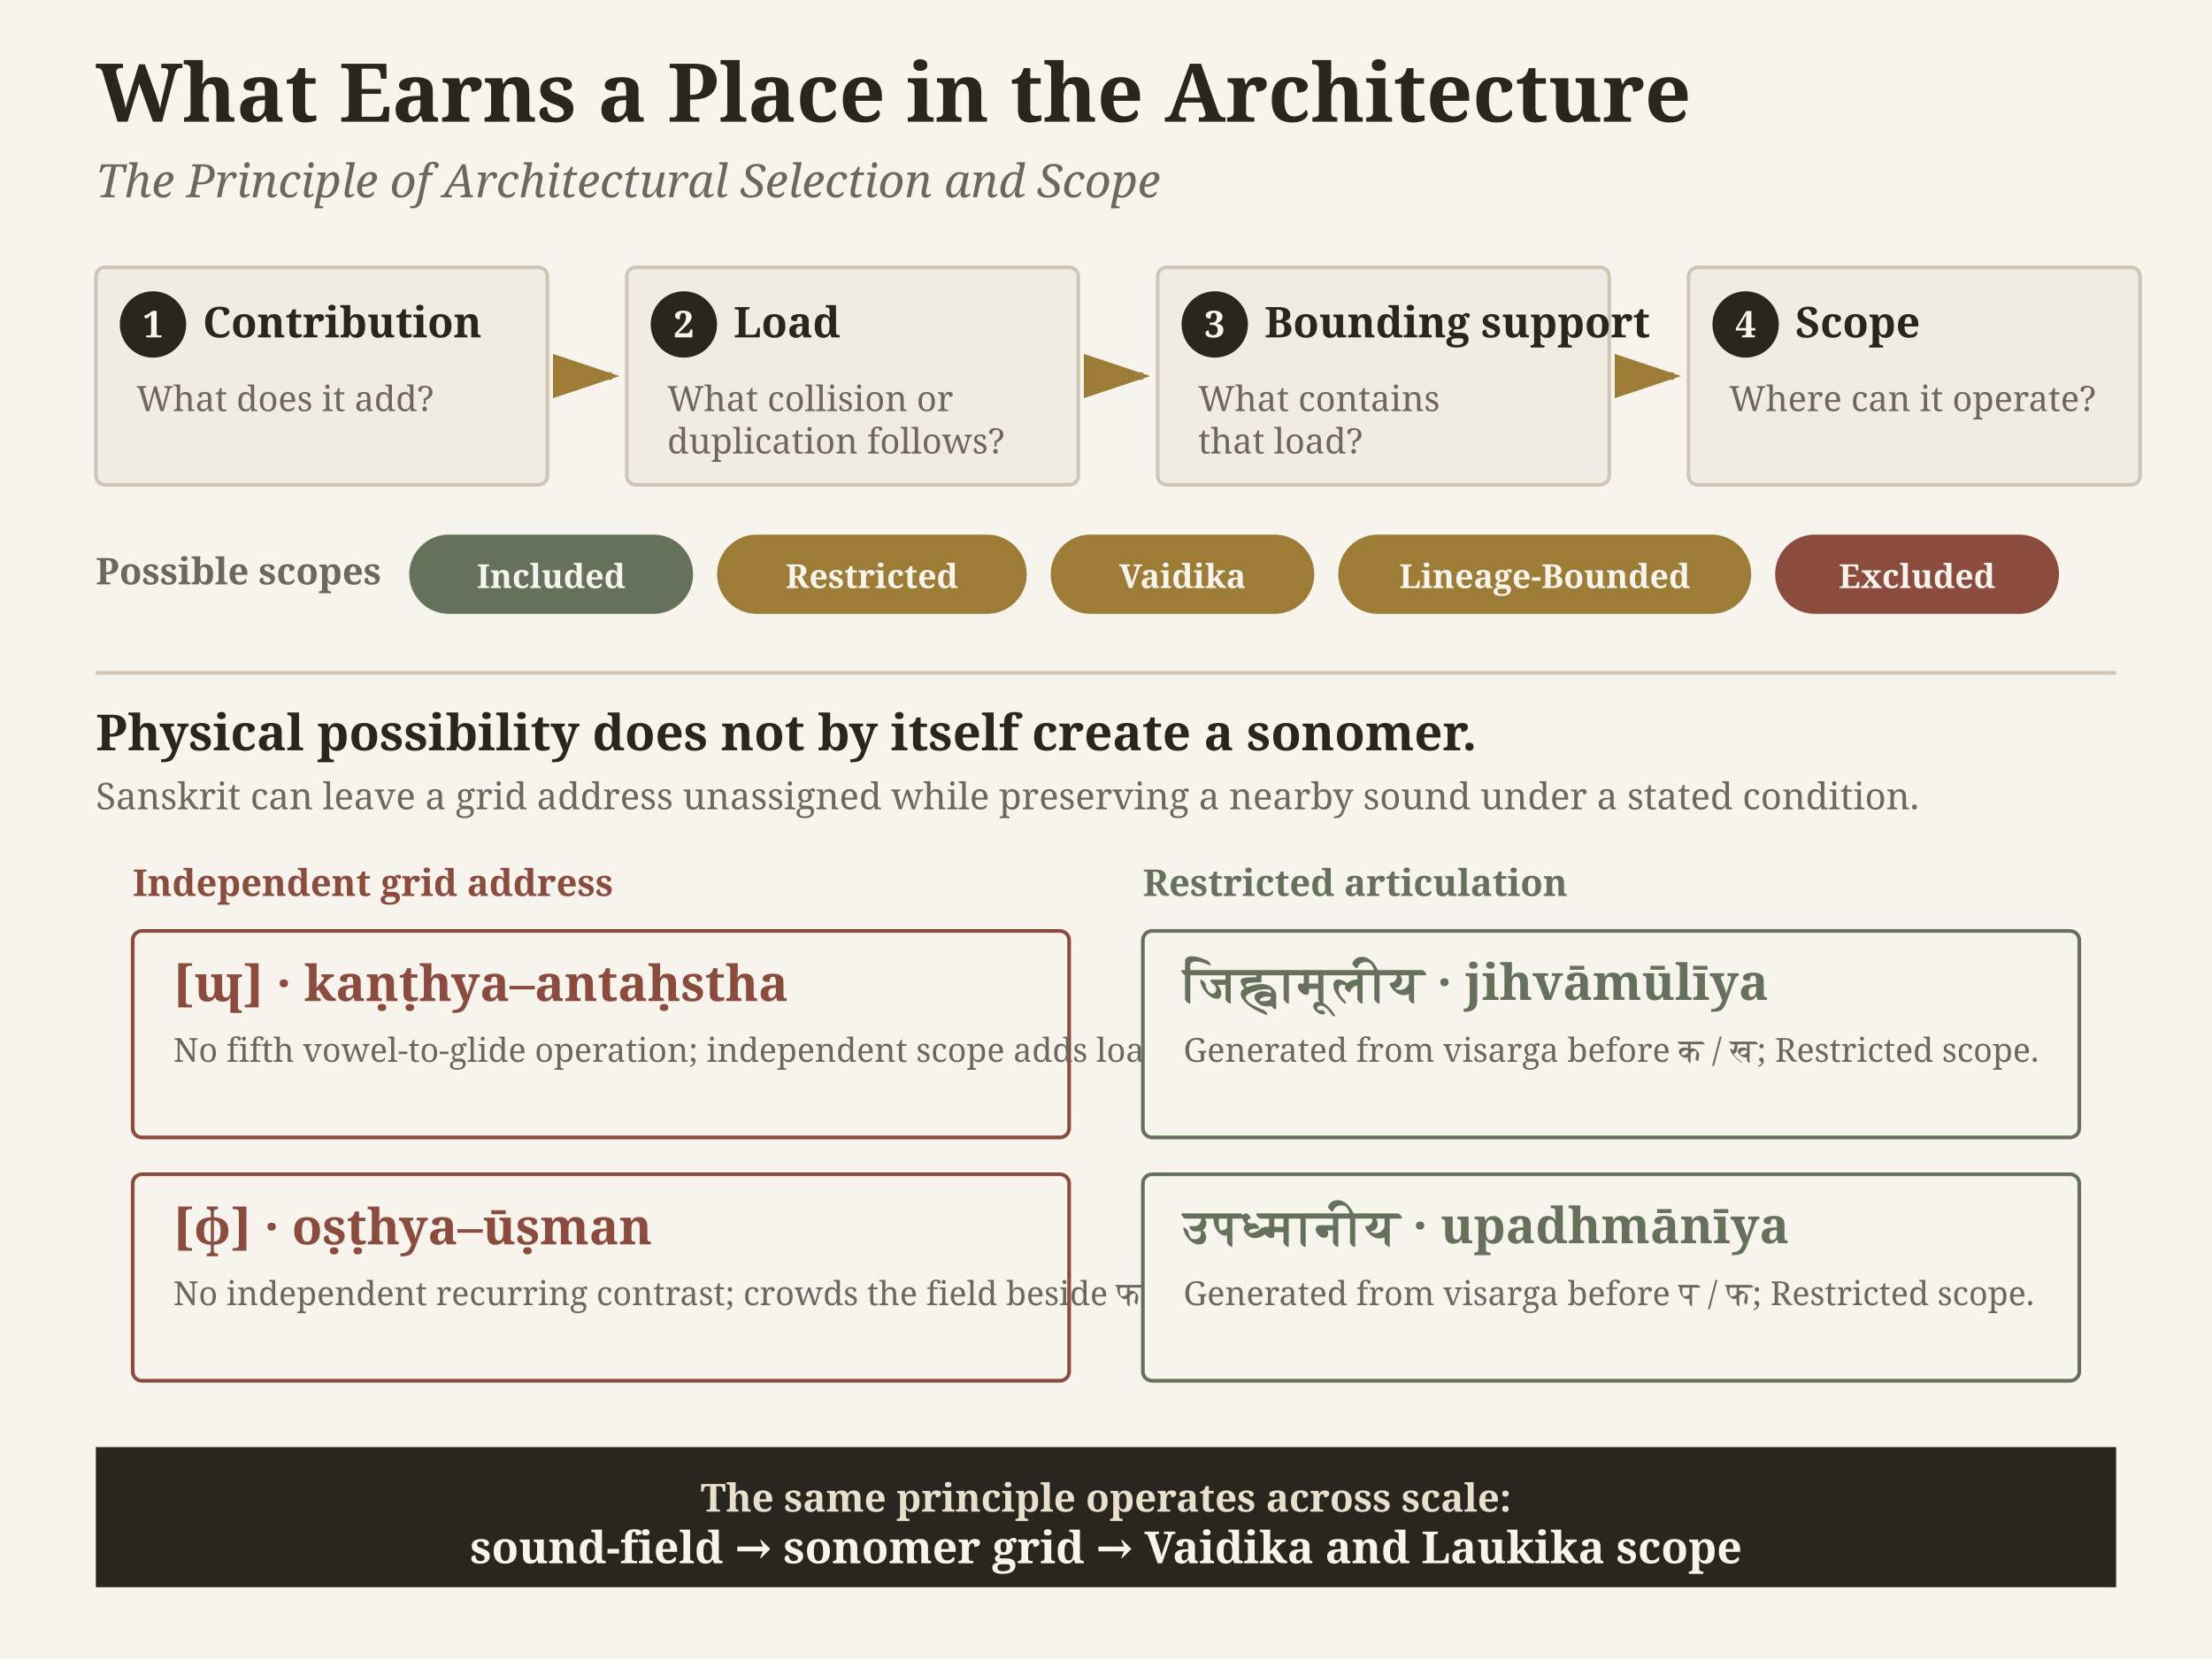
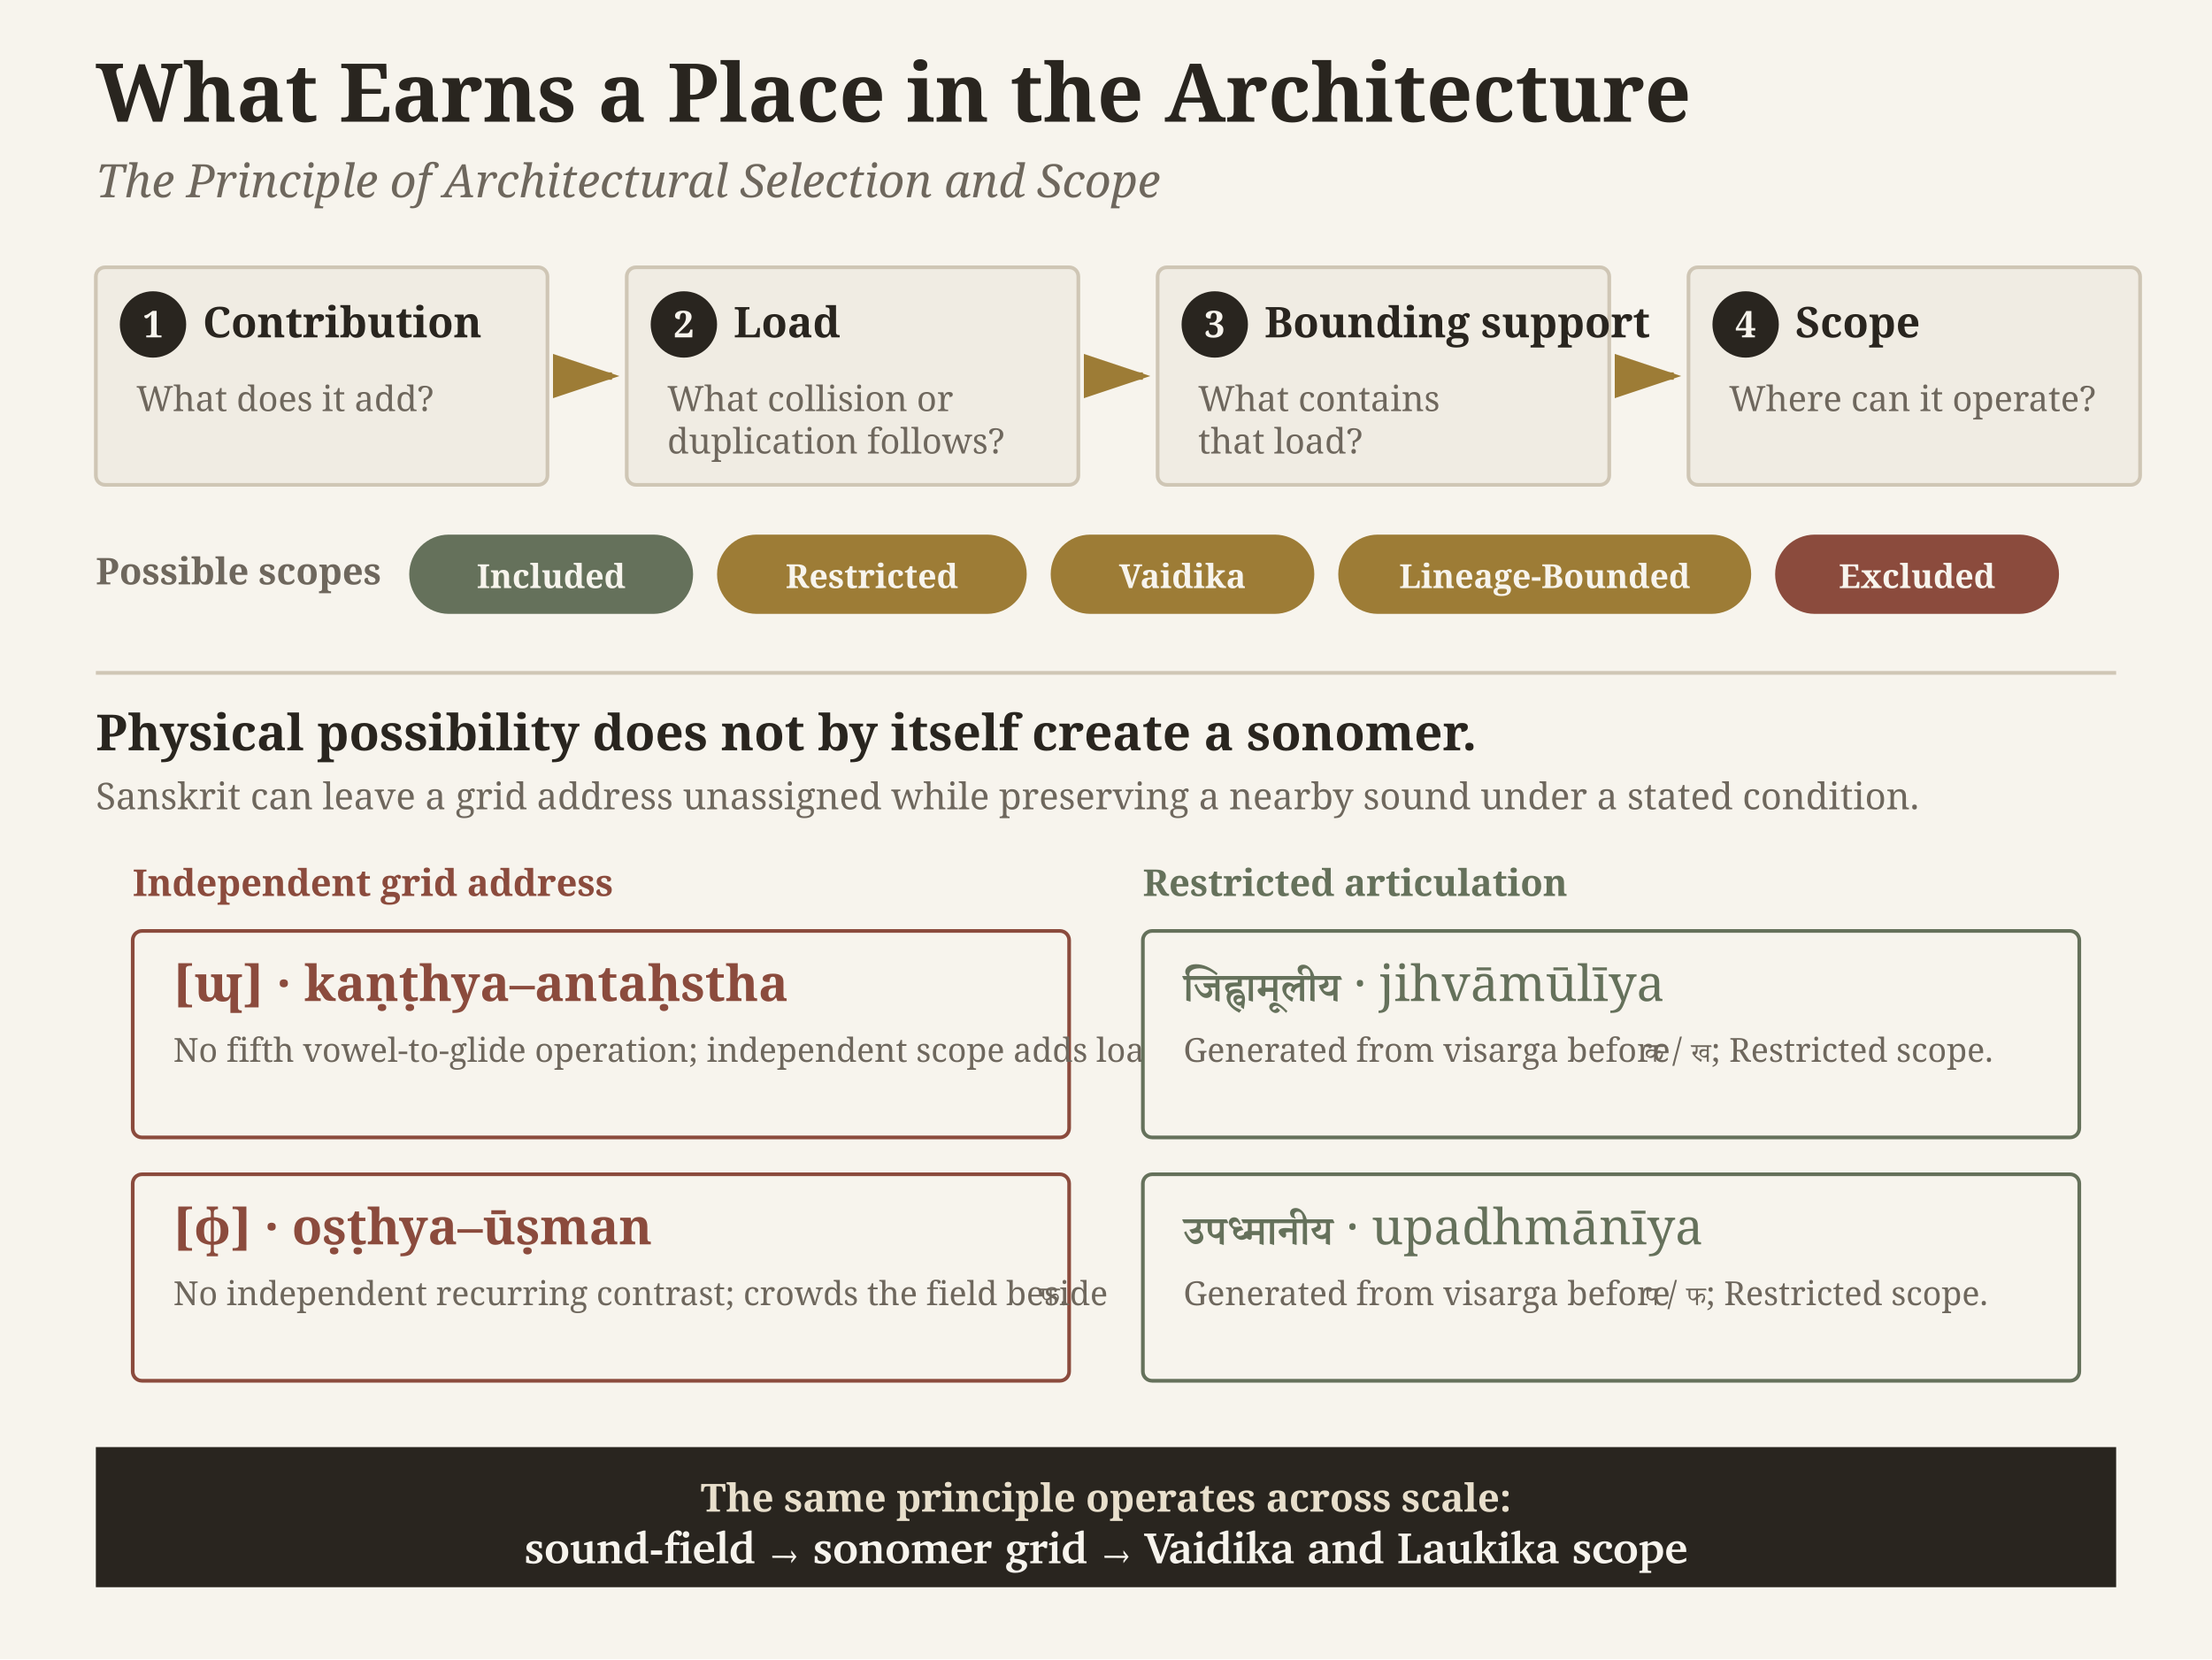
<svg xmlns="http://www.w3.org/2000/svg" width="1200" height="900" viewBox="0 0 1200 900">
  <defs>
    <marker id="arrowhead" markerWidth="10" markerHeight="10" refX="8" refY="3" orient="auto">
      <path d="M0,0 L0,6 L9,3 z" fill="#9d7c36" />
    </marker>
  </defs>
  <rect width="1200" height="900" fill="#f7f4ed" />
  <text x="52.0" y="66.0" font-family="EB Garamond, Charter, Georgia, serif" font-size="44" font-weight="600" font-style="normal" fill="#29251f" text-anchor="start">What Earns a Place in the Architecture</text>
  <text x="52.0" y="107.0" font-family="EB Garamond, Charter, Georgia, serif" font-size="25" font-weight="400" font-style="italic" fill="#6e675d" text-anchor="start">The Principle of Architectural Selection and Scope</text>
  <rect x="52" y="145" width="245" height="118" rx="5" fill="#f0ece3" stroke="#cfc6b5" stroke-width="2" />
  <circle cx="83" cy="176" r="18" fill="#29251f" />
  <text x="83.0" y="183.0" font-family="EB Garamond, Charter, Georgia, serif" font-size="20" font-weight="600" font-style="normal" fill="#f7f4ed" text-anchor="middle">1</text>
  <text x="110.0" y="183.0" font-family="EB Garamond, Charter, Georgia, serif" font-size="23" font-weight="600" font-style="normal" fill="#29251f" text-anchor="start">Contribution</text>
  <text x="74.0" y="223.0" font-family="EB Garamond, Charter, Georgia, serif" font-size="19" font-weight="400" font-style="normal" fill="#6e675d" text-anchor="start">
    <tspan x="74.0" dy="0">What does it add?</tspan>
  </text>
  <rect x="340" y="145" width="245" height="118" rx="5" fill="#f0ece3" stroke="#cfc6b5" stroke-width="2" />
  <circle cx="371" cy="176" r="18" fill="#29251f" />
  <text x="371.0" y="183.0" font-family="EB Garamond, Charter, Georgia, serif" font-size="20" font-weight="600" font-style="normal" fill="#f7f4ed" text-anchor="middle">2</text>
  <text x="398.0" y="183.0" font-family="EB Garamond, Charter, Georgia, serif" font-size="23" font-weight="600" font-style="normal" fill="#29251f" text-anchor="start">Load</text>
  <text x="362.0" y="223.0" font-family="EB Garamond, Charter, Georgia, serif" font-size="19" font-weight="400" font-style="normal" fill="#6e675d" text-anchor="start">
    <tspan x="362.0" dy="0">What collision or</tspan>
    <tspan x="362.0" dy="23">duplication follows?</tspan>
  </text>
  <rect x="628" y="145" width="245" height="118" rx="5" fill="#f0ece3" stroke="#cfc6b5" stroke-width="2" />
  <circle cx="659" cy="176" r="18" fill="#29251f" />
  <text x="659.0" y="183.0" font-family="EB Garamond, Charter, Georgia, serif" font-size="20" font-weight="600" font-style="normal" fill="#f7f4ed" text-anchor="middle">3</text>
  <text x="686.0" y="183.0" font-family="EB Garamond, Charter, Georgia, serif" font-size="23" font-weight="600" font-style="normal" fill="#29251f" text-anchor="start">Bounding support</text>
  <text x="650.0" y="223.0" font-family="EB Garamond, Charter, Georgia, serif" font-size="19" font-weight="400" font-style="normal" fill="#6e675d" text-anchor="start">
    <tspan x="650.0" dy="0">What contains</tspan>
    <tspan x="650.0" dy="23">that load?</tspan>
  </text>
  <rect x="916" y="145" width="245" height="118" rx="5" fill="#f0ece3" stroke="#cfc6b5" stroke-width="2" />
  <circle cx="947" cy="176" r="18" fill="#29251f" />
  <text x="947.0" y="183.0" font-family="EB Garamond, Charter, Georgia, serif" font-size="20" font-weight="600" font-style="normal" fill="#f7f4ed" text-anchor="middle">4</text>
  <text x="974.0" y="183.0" font-family="EB Garamond, Charter, Georgia, serif" font-size="23" font-weight="600" font-style="normal" fill="#29251f" text-anchor="start">Scope</text>
  <text x="938.0" y="223.0" font-family="EB Garamond, Charter, Georgia, serif" font-size="19" font-weight="400" font-style="normal" fill="#6e675d" text-anchor="start">
    <tspan x="938.0" dy="0">Where can it operate?</tspan>
  </text>
  <path d="M 303,204.0 L 332,204.0" stroke="#9d7c36" stroke-width="4" fill="none" marker-end="url(#arrowhead)" />
  <path d="M 591,204.0 L 620,204.0" stroke="#9d7c36" stroke-width="4" fill="none" marker-end="url(#arrowhead)" />
  <path d="M 879,204.0 L 908,204.0" stroke="#9d7c36" stroke-width="4" fill="none" marker-end="url(#arrowhead)" />
  <text x="52.0" y="317.0" font-family="EB Garamond, Charter, Georgia, serif" font-size="20" font-weight="600" font-style="normal" fill="#6e675d" text-anchor="start">Possible scopes</text>
  <rect x="222" y="290" width="154" height="43" rx="21.5" fill="#65715b" />
  <text x="299.0" y="319.0" font-family="EB Garamond, Charter, Georgia, serif" font-size="18" font-weight="600" font-style="normal" fill="#f7f4ed" text-anchor="middle">Included</text>
  <rect x="389" y="290" width="168" height="43" rx="21.5" fill="#9d7c36" />
  <text x="473.0" y="319.0" font-family="EB Garamond, Charter, Georgia, serif" font-size="18" font-weight="600" font-style="normal" fill="#f7f4ed" text-anchor="middle">Restricted</text>
  <rect x="570" y="290" width="143" height="43" rx="21.5" fill="#9d7c36" />
  <text x="641.5" y="319.0" font-family="EB Garamond, Charter, Georgia, serif" font-size="18" font-weight="600" font-style="normal" fill="#f7f4ed" text-anchor="middle">Vaidika</text>
  <rect x="726" y="290" width="224" height="43" rx="21.5" fill="#9d7c36" />
  <text x="838.0" y="319.0" font-family="EB Garamond, Charter, Georgia, serif" font-size="18" font-weight="600" font-style="normal" fill="#f7f4ed" text-anchor="middle">Lineage-Bounded</text>
  <rect x="963" y="290" width="154" height="43" rx="21.5" fill="#8b4b3d" />
  <text x="1040.0" y="319.0" font-family="EB Garamond, Charter, Georgia, serif" font-size="18" font-weight="600" font-style="normal" fill="#f7f4ed" text-anchor="middle">Excluded</text>
  <line x1="52" y1="365" x2="1148" y2="365" stroke="#cfc6b5" stroke-width="2" />
  <text x="52.0" y="407.0" font-family="EB Garamond, Charter, Georgia, serif" font-size="27" font-weight="600" font-style="normal" fill="#29251f" text-anchor="start">Physical possibility does not by itself create a sonomer.</text>
  <text x="52.0" y="439.0" font-family="EB Garamond, Charter, Georgia, serif" font-size="20" font-weight="400" font-style="normal" fill="#6e675d" text-anchor="start">Sanskrit can leave a grid address unassigned while preserving a nearby sound under a stated condition.</text>
  <text x="72.0" y="486.0" font-family="EB Garamond, Charter, Georgia, serif" font-size="20" font-weight="600" font-style="normal" fill="#8b4b3d" text-anchor="start">Independent grid address</text>
  <text x="620.0" y="486.0" font-family="EB Garamond, Charter, Georgia, serif" font-size="20" font-weight="600" font-style="normal" fill="#65715b" text-anchor="start">Restricted articulation</text>
  <rect x="72" y="505" width="508" height="112" rx="5" fill="#f7f4ed" stroke="#8b4b3d" stroke-width="2" />
  <text x="94.0" y="543.0" font-family="EB Garamond, Charter, Georgia, serif" font-size="27" font-weight="600" font-style="normal" fill="#8b4b3d" text-anchor="start">[ɰ] · kaṇṭhya–antaḥstha</text>
  <text x="94.0" y="576.0" font-family="EB Garamond, Charter, Georgia, serif" font-size="18" font-weight="400" font-style="normal" fill="#6e675d" text-anchor="start">
    <tspan x="94.0" dy="0">No fifth vowel-to-glide operation; independent scope adds load.</tspan>
  </text>
  <rect x="620" y="505" width="508" height="112" rx="5" fill="#f7f4ed" stroke="#65715b" stroke-width="2" />
-   <text x="642.0" y="543.0" font-family="EB Garamond, Charter, Georgia, serif" font-size="27" font-weight="600" font-style="normal" fill="#65715b" text-anchor="start">जिह्वामूलीय · jihvāmūlīya</text>
-   <text x="642.0" y="576.0" font-family="EB Garamond, Charter, Georgia, serif" font-size="18" font-weight="400" font-style="normal" fill="#6e675d" text-anchor="start">
-     <tspan x="642.0" dy="0">Generated from visarga before क / ख; Restricted scope.</tspan>
-   </text>
+   <g fill="#65715b">
+     <path transform="translate(642.00,543.00) scale(0.013184,-0.013184)" d="M18 872H123L119 22L280 -25L294 -15L290 872H464L478 891L410 1028H257C249 1044 243 1065 243 1091C243 1215 378 1344 657 1344C900 1344 1128 1234 1352 1066H1365L1408 1134C1106 1387 818 1514 514 1514C226 1514 76 1363 76 1203C76 1141 104 1087 153 1028H-36L-50 1009Z" />
+     <path transform="translate(647.64,543.00) scale(0.013184,-0.013184)" d="M18 872H890V728H395L381 711L444 568C564 552 620 519 620 462C620 392 556 312 460 312C331 312 218 434 112 702L20 656C169 286 337 124 521 124C672 124 756 234 756 338C756 409 736 467 683 558H890L886 21L1045 -25L1059 -15L1055 872H1229L1243 891L1175 1028H-36L-50 1009Z" />
+     <path transform="translate(663.37,543.00) scale(0.013184,-0.013184)" d="M787 54C777 -17 708 -47 640 -47C601 -47 559 -34 559 4C559 51 604 108 710 108C735 108 770 103 793 98ZM18 872H615V761C498 761 384 761 302 752C165 738 94 650 94 559C94 480 138 407 211 338C172 278 158 221 158 153C158 -103 350 -309 671 -480H680L766 -367C491 -265 312 -128 312 73C312 223 438 328 614 328C730 328 777 289 789 229L785 225C729 244 674 253 626 253C518 253 438 184 438 85C438 29 458 -35 513 -99C578 -173 639 -194 688 -194C713 -194 736 -188 756 -179L759 -182L741 -252L861 -333L868 -326C891 -161 914 -15 914 75C914 204 863 303 794 393C738 464 677 495 557 495C455 495 359 468 278 406C263 423 254 443 254 464C254 528 306 577 406 594C444 600 497 602 559 602C620 602 702 602 763 599L781 619L780 872H984L998 891L930 1028H-36L-50 1009Z" />
+     <path transform="translate(675.87,543.00) scale(0.013184,-0.013184)" d="M18 872H123L119 22L280 -25L294 -15L290 872H464L478 891L410 1028H-36L-50 1009Z" />
+     <path transform="translate(681.51,543.00) scale(0.013184,-0.013184)" d="M376 872H700V547H376ZM18 872H215V552C80 523 56 480 56 435C56 384 89 330 145 276C209 216 258 189 291 189C307 189 326 195 342 207C375 231 379 248 379 377H701L696 21L855 -25L869 -15L865 872H1039L1053 891L985 1028H-36L-50 1009Z" />
+     <path transform="translate(694.76,543.00) scale(0.013184,-0.013184)" d="M-149 -268C-188 -336 -232 -365 -279 -365C-317 -365 -337 -337 -337 -310C-337 -255 -275 -197 -184 -197C-86 -197 51 -300 218 -482H230L277 -414C36 -170 -109 -64 -259 -64C-375 -64 -471 -137 -471 -244C-471 -362 -326 -493 -206 -493C-136 -493 -73 -463 -27 -385L-28 -374Z" />
+     <path transform="translate(694.73,543.00) scale(0.013184,-0.013184)" d="M18 872H800V751C688 733 609 701 550 661C461 729 405 766 313 766C181 765 70 671 70 505C70 295 260 76 464 -30L477 -25L526 132C332 196 231 277 231 407C231 522 315 612 413 612C442 612 465 605 484 596C450 555 425 495 410 424L543 333H557C597 473 639 537 799 582L796 21L955 -25L969 -15L965 872H1139L1153 891L1085 1028H-36L-50 1009Z" />
+     <path transform="translate(709.28,543.00) scale(0.013184,-0.013184)" d="M18 872H123L119 22L280 -25L294 -15L290 872H464L478 891L410 1028H281C255 1126 217 1214 162 1291C59 1432 -56 1494 -174 1494C-310 1494 -404 1414 -404 1297C-404 1239 -384 1177 -338 1121L-187 1055L-172 1078C-210 1120 -229 1166 -229 1211C-229 1288 -175 1343 -90 1343C48 1343 115 1232 125 1028H-36L-50 1009Z" />
+     <path transform="translate(714.92,543.00) scale(0.013184,-0.013184)" d="M18 872H264C280 852 289 829 289 803C289 722 192 682 49 650L38 631C137 354 284 211 482 211C544 211 597 224 643 253L639 21L798 -25L812 -15L808 872H982L996 891L928 1028H-36L-50 1009ZM645 559C645 503 626 467 593 440C540 398 477 379 415 379C306 379 240 424 219 506C360 539 444 597 444 694C444 757 418 814 387 872H645Z" />
+     <text x="727.39" y="543.00" font-family="EB Garamond, Charter, Georgia, serif" font-size="27.00" fill="#65715b" dominant-baseline="auto" xml:space="preserve"> · jihvāmūlīya</text>
+   </g>
+   <g fill="#6e675d">
+     <g fill="#6e675d">
+       <text x="642.00" y="576.00" font-family="EB Garamond, Charter, Georgia, serif" font-size="18.00" fill="#6e675d" dominant-baseline="auto" xml:space="preserve">Generated from visarga before </text>
+       <path transform="translate(892.13,576.00) scale(0.008789,-0.008789)" d="M0 916H593V740C516 762 440 772 365 772C201 772 75 684 75 534C75 376 203 237 386 237C456 237 526 260 590 316L593 314L589 19L698 -11L708 0L706 420C785 519 878 590 964 590C1016 590 1042 558 1042 509C1042 418 977 314 882 205L987 128H997C1080 231 1140 335 1140 445C1140 579 1042 698 912 698C834 698 766 662 707 604L704 606V916H1226L1234 927L1186 1024H-40L-48 1013ZM594 491C503 393 414 345 329 345C246 345 195 388 195 471C195 575 301 669 441 669C494 669 545 663 594 653Z" />
+       <text x="902.55" y="576.00" font-family="EB Garamond, Charter, Georgia, serif" font-size="18.00" fill="#6e675d" dominant-baseline="auto" xml:space="preserve"> / </text>
+       <path transform="translate(917.55,576.00) scale(0.008789,-0.008789)" d="M0 916H270C275 874 275 835 275 800C275 732 265 677 249 632C215 636 177 639 148 639C89 639 64 607 64 558C64 512 101 449 160 373C252 253 402 125 582 -5H590L657 127C473 221 323 315 240 411C326 480 389 572 389 731C389 792 387 859 380 916H956V744C870 771 793 786 728 786C577 786 491 688 491 569C491 400 667 254 828 254C879 254 921 269 956 293L952 19L1064 -11L1074 0L1070 916H1251L1259 927L1211 1024H-40L-48 1013ZM958 512C958 422 862 363 766 363C680 363 607 420 607 505C607 596 686 675 826 675C869 675 913 668 958 658Z" />
+       <text x="928.20" y="576.00" font-family="EB Garamond, Charter, Georgia, serif" font-size="18.00" fill="#6e675d" dominant-baseline="auto" xml:space="preserve">; Restricted scope.</text>
+     </g>
+   </g>
  <rect x="72" y="637" width="508" height="112" rx="5" fill="#f7f4ed" stroke="#8b4b3d" stroke-width="2" />
  <text x="94.0" y="675.0" font-family="EB Garamond, Charter, Georgia, serif" font-size="27" font-weight="600" font-style="normal" fill="#8b4b3d" text-anchor="start">[ɸ] · oṣṭhya–ūṣman</text>
-   <text x="94.0" y="708.0" font-family="EB Garamond, Charter, Georgia, serif" font-size="18" font-weight="400" font-style="normal" fill="#6e675d" text-anchor="start">
-     <tspan x="94.0" dy="0">No independent recurring contrast; crowds the field beside फ.</tspan>
-   </text>
+   <g fill="#6e675d">
+     <g fill="#6e675d">
+       <text x="94.00" y="708.00" font-family="EB Garamond, Charter, Georgia, serif" font-size="18.00" fill="#6e675d" dominant-baseline="auto" xml:space="preserve">No independent recurring contrast; crowds the field beside </text>
+       <path transform="translate(564.27,708.00) scale(0.008789,-0.008789)" d="M597 540C532 436 453 395 373 395C280 395 248 471 248 641C248 734 249 823 251 916H597ZM0 916H129C126 835 126 751 126 670C126 525 157 448 212 394C280 328 357 290 426 290C488 290 544 308 597 352L593 19L705 -11L715 0L713 439C792 538 888 611 981 611C1033 611 1059 579 1059 530C1059 439 997 315 902 206L1008 129H1018C1101 232 1157 353 1157 466C1157 600 1059 719 929 719C851 719 773 681 714 623L711 625V916H1239L1247 927L1199 1024H-40L-48 1013Z" />
+       <text x="574.81" y="708.00" font-family="EB Garamond, Charter, Georgia, serif" font-size="18.00" fill="#6e675d" dominant-baseline="auto" xml:space="preserve">.</text>
+     </g>
+   </g>
  <rect x="620" y="637" width="508" height="112" rx="5" fill="#f7f4ed" stroke="#65715b" stroke-width="2" />
-   <text x="642.0" y="675.0" font-family="EB Garamond, Charter, Georgia, serif" font-size="27" font-weight="600" font-style="normal" fill="#65715b" text-anchor="start">उपध्मानीय · upadhmānīya</text>
-   <text x="642.0" y="708.0" font-family="EB Garamond, Charter, Georgia, serif" font-size="18" font-weight="400" font-style="normal" fill="#6e675d" text-anchor="start">
-     <tspan x="642.0" dy="0">Generated from visarga before प / फ; Restricted scope.</tspan>
-   </text>
+   <g fill="#65715b">
+     <path transform="translate(642.00,675.00) scale(0.013184,-0.013184)" d="M18 872H553C555 856 556 838 556 820C556 678 477 653 260 605L250 586L356 436C448 463 520 477 561 477C633 477 678 451 678 396C678 292 578 189 451 189C318 189 203 319 110 540L30 495V481C170 153 344 8 505 8C702 8 820 148 820 285C820 372 782 458 674 584C700 628 717 680 717 745C717 774 712 823 703 872H923L937 891L869 1028H-36L-50 1009Z" />
+     <path transform="translate(653.69,675.00) scale(0.013184,-0.013184)" d="M18 872H111C109 818 108 758 108 694C108 480 156 405 276 319C341 273 407 249 471 249C518 249 563 262 608 289L604 21L763 -25L777 -15L773 872H947L961 891L893 1028H-36L-50 1009ZM610 599C610 545 589 498 548 466C493 423 442 402 393 402C289 402 283 505 283 685C283 756 284 820 286 872H610Z" />
+     <path transform="translate(665.70,675.00) scale(0.013184,-0.013184)" d="M559 845C531 913 498 982 456 1042C413 1085 362 1111 295 1111C178 1111 70 1032 70 897C70 784 169 695 273 608C255 576 248 547 248 520C248 438 290 363 362 292C442 215 517 184 594 184C673 184 744 208 806 254C858 209 899 189 928 189C944 189 963 195 979 207C1012 231 1016 248 1016 377H1338L1333 21L1492 -25L1506 -15L1502 872H1676L1690 891L1622 1028H601L587 1009L655 872H852V552C717 523 693 480 693 435C693 426 694 416 696 407C636 368 574 348 510 348C441 348 403 382 403 421C403 466 436 557 663 586L671 597L580 744C479 728 408 712 365 712C278 712 224 746 224 811C224 879 284 935 356 935C427 935 466 880 501 809ZM1013 872H1337V547H1013Z" />
+     <path transform="translate(687.33,675.00) scale(0.013184,-0.013184)" d="M18 872H123L119 22L280 -25L294 -15L290 872H464L478 891L410 1028H-36L-50 1009Z" />
+     <path transform="translate(692.97,675.00) scale(0.013184,-0.013184)" d="M18 872H624V649C509 665 413 673 329 673C66 673 51 540 51 514C51 472 79 420 135 361C192 302 237 273 272 273C293 273 312 280 331 295C355 315 359 341 359 375C359 401 356 437 350 485C383 495 439 500 496 500C543 500 578 499 625 495L620 21L779 -25L793 -15L789 872H963L977 891L909 1028H-36L-50 1009Z" />
+     <path transform="translate(705.19,675.00) scale(0.013184,-0.013184)" d="M18 872H123L119 22L280 -25L294 -15L290 872H464L478 891L410 1028H281C255 1126 217 1214 162 1291C59 1432 -56 1494 -174 1494C-310 1494 -404 1414 -404 1297C-404 1239 -384 1177 -338 1121L-187 1055L-172 1078C-210 1120 -229 1166 -229 1211C-229 1288 -175 1343 -90 1343C48 1343 115 1232 125 1028H-36L-50 1009Z" />
+     <path transform="translate(710.83,675.00) scale(0.013184,-0.013184)" d="M18 872H264C280 852 289 829 289 803C289 722 192 682 49 650L38 631C137 354 284 211 482 211C544 211 597 224 643 253L639 21L798 -25L812 -15L808 872H982L996 891L928 1028H-36L-50 1009ZM645 559C645 503 626 467 593 440C540 398 477 379 415 379C306 379 240 424 219 506C360 539 444 597 444 694C444 757 418 814 387 872H645Z" />
+     <text x="723.30" y="675.00" font-family="EB Garamond, Charter, Georgia, serif" font-size="27.00" fill="#65715b" dominant-baseline="auto" xml:space="preserve"> · upadhmānīya</text>
+   </g>
+   <g fill="#6e675d">
+     <g fill="#6e675d">
+       <text x="642.00" y="708.00" font-family="EB Garamond, Charter, Georgia, serif" font-size="18.00" fill="#6e675d" dominant-baseline="auto" xml:space="preserve">Generated from visarga before </text>
+       <path transform="translate(892.13,708.00) scale(0.008789,-0.008789)" d="M0 916H129C126 835 126 748 126 667C126 522 158 445 213 391C283 323 366 286 447 286C514 286 573 305 626 349L622 19L735 -11L745 0L740 916H921L929 927L881 1024H-40L-48 1013ZM626 916V601C626 534 606 499 562 457C512 416 457 392 394 392C290 392 248 468 248 638C248 731 249 823 251 916Z" />
+       <text x="899.87" y="708.00" font-family="EB Garamond, Charter, Georgia, serif" font-size="18.00" fill="#6e675d" dominant-baseline="auto" xml:space="preserve"> / </text>
+       <path transform="translate(914.87,708.00) scale(0.008789,-0.008789)" d="M597 540C532 436 453 395 373 395C280 395 248 471 248 641C248 734 249 823 251 916H597ZM0 916H129C126 835 126 751 126 670C126 525 157 448 212 394C280 328 357 290 426 290C488 290 544 308 597 352L593 19L705 -11L715 0L713 439C792 538 888 611 981 611C1033 611 1059 579 1059 530C1059 439 997 315 902 206L1008 129H1018C1101 232 1157 353 1157 466C1157 600 1059 719 929 719C851 719 773 681 714 623L711 625V916H1239L1247 927L1199 1024H-40L-48 1013Z" />
+       <text x="925.41" y="708.00" font-family="EB Garamond, Charter, Georgia, serif" font-size="18.00" fill="#6e675d" dominant-baseline="auto" xml:space="preserve">; Restricted scope.</text>
+     </g>
+   </g>
  <rect x="52" y="785" width="1096" height="76" fill="#29251f" />
  <text x="600.0" y="820.0" font-family="EB Garamond, Charter, Georgia, serif" font-size="21" font-weight="600" font-style="normal" fill="#e8dfcc" text-anchor="middle">The same principle operates across scale:</text>
-   <text x="600.0" y="848.0" font-family="EB Garamond, Charter, Georgia, serif" font-size="24" font-weight="600" font-style="normal" fill="#f7f4ed" text-anchor="middle">sound-field → sonomer grid → Vaidika and Laukika scope</text>
+   <g fill="#f7f4ed">
+     <path transform="translate(284.44,848.00) scale(0.011719,-0.011719)" d="M809 973V700H686L666 854L641 877Q607 893 573.0 901.0Q539 909 506 909Q432 909 391.0 876.5Q350 844 350 786Q350 738 382.0 703.0Q414 668 541 606L545 604Q840 462 840 315Q840 158 728.5 67.5Q617 -23 422 -23Q346 -23 261.5 -10.0Q177 3 84 29V332H207L231 156L252 133Q292 112 335.0 101.0Q378 90 424 90Q505 90 551.5 129.5Q598 169 598 238Q598 325 421 405Q361 432 328 449Q201 512 149.5 573.5Q98 635 98 719Q98 856 207.5 940.0Q317 1024 500 1024Q578 1024 655.0 1011.5Q732 999 809 973Z" />
+     <path transform="translate(295.16,848.00) scale(0.011719,-0.011719)" d="M598 913Q486 913 423.0 806.0Q360 699 360 506Q360 310 422.5 201.0Q485 92 596 92Q712 92 775.0 198.0Q838 304 838 500Q838 695 774.5 804.0Q711 913 598 913ZM606 1022Q842 1022 981.0 879.5Q1120 737 1120 494Q1120 264 975.0 124.0Q830 -16 590 -16Q359 -16 217.5 125.5Q76 267 76 498Q76 735 221.0 878.5Q366 1022 606 1022Z" />
+     <path transform="translate(309.01,848.00) scale(0.011719,-0.011719)" d="M336 1022H434V387Q434 265 479.5 211.5Q525 158 629 158Q664 158 706.5 165.5Q749 173 805 190V844H672V926L963 1022H1057V131L1085 100L1192 92V0H805V113Q698 43 616.5 12.5Q535 -18 461 -18Q319 -18 249.5 68.0Q180 154 180 332V844H47V926Z" />
+     <path transform="translate(323.41,848.00) scale(0.011719,-0.011719)" d="M63 0V92L168 100L197 131V838H57V920L352 1016H451V895Q568 960 653.0 990.0Q738 1020 801 1020Q941 1020 1010.0 936.0Q1079 852 1079 680V131L1106 100L1214 92V0H713V92L801 100L829 131V621Q829 735 785.0 788.5Q741 842 645 842Q608 842 559.5 833.0Q511 824 451 807V131L479 100L569 92V0Z" />
+     <path transform="translate(337.93,848.00) scale(0.011719,-0.011719)" d="M797 195V879Q751 894 714.0 901.5Q677 909 645 909Q511 909 430.5 803.0Q350 697 350 518Q350 348 423.0 252.0Q496 156 625 156Q659 156 701.5 165.5Q744 175 797 195ZM797 1335H647V1417L952 1513H1047V131L1075 98L1180 90V0H797V115Q703 46 625.0 14.0Q547 -18 473 -18Q299 -18 187.5 119.5Q76 257 76 475Q76 720 222.5 872.0Q369 1024 604 1024Q648 1024 696.0 1019.0Q744 1014 797 1004Z" />
+     <path transform="translate(352.24,848.00) scale(0.011719,-0.011719)" d="M74 594H594V393H74Z" />
+     <path transform="translate(360.07,848.00) scale(0.011719,-0.011719)" d="M63 0V94L166 104L195 137V848H63V926L195 987Q195 1136 246.5 1247.0Q298 1358 403 1436Q459 1477 522.5 1499.5Q586 1522 651 1522Q739 1522 791.5 1481.0Q844 1440 844 1372Q844 1330 813.5 1297.5Q783 1265 725 1245L526 1421Q486 1380 466.0 1302.0Q446 1224 446 1110V1094V971H725V848H446V135L479 104L616 94V0Z" />
+     <path transform="translate(368.25,848.00) scale(0.011719,-0.011719)" d="M354 1016H453V131L483 100L598 92V0H61V92L172 100L201 131V838H66V920ZM332 1483Q399 1483 442.0 1440.5Q485 1398 485 1333Q485 1265 442.5 1221.5Q400 1178 334 1178Q270 1178 227.0 1221.0Q184 1264 184 1329Q184 1395 226.5 1439.0Q269 1483 332 1483Z" />
+     <path transform="translate(375.57,848.00) scale(0.011719,-0.011719)" d="M739 631V653Q739 778 693.0 844.5Q647 911 561 911Q467 911 410.0 836.5Q353 762 348 631ZM1008 254V102Q903 42 796.0 12.0Q689 -18 582 -18Q353 -18 214.5 123.0Q76 264 76 496Q76 729 217.5 876.5Q359 1024 582 1024Q784 1024 896.0 902.5Q1008 781 1008 561V522H338V516Q338 341 426.0 241.0Q514 141 668 141Q749 141 833.0 169.0Q917 197 1008 254Z" />
+     <path transform="translate(388.15,848.00) scale(0.011719,-0.011719)" d="M47 0V90L166 102L195 131V1335H47V1417L356 1513H446V135L477 102L596 90V0Z" />
+     <path transform="translate(395.45,848.00) scale(0.011719,-0.011719)" d="M797 195V879Q751 894 714.0 901.5Q677 909 645 909Q511 909 430.5 803.0Q350 697 350 518Q350 348 423.0 252.0Q496 156 625 156Q659 156 701.5 165.5Q744 175 797 195ZM797 1335H647V1417L952 1513H1047V131L1075 98L1180 90V0H797V115Q703 46 625.0 14.0Q547 -18 473 -18Q299 -18 187.5 119.5Q76 257 76 475Q76 720 222.5 872.0Q369 1024 604 1024Q648 1024 696.0 1019.0Q744 1014 797 1004Z" />
+     <path transform="translate(416.74,848.00) scale(0.011719,-0.011719)" d="M189 250V351L1162 347L1070 462L1069 600L1309 300L1069 2L1068 131L1161 245Z" />
+     <path transform="translate(440.98,848.00) scale(0.011719,-0.011719)" d="M809 973V700H686L666 854L641 877Q607 893 573.0 901.0Q539 909 506 909Q432 909 391.0 876.5Q350 844 350 786Q350 738 382.0 703.0Q414 668 541 606L545 604Q840 462 840 315Q840 158 728.5 67.5Q617 -23 422 -23Q346 -23 261.5 -10.0Q177 3 84 29V332H207L231 156L252 133Q292 112 335.0 101.0Q378 90 424 90Q505 90 551.5 129.5Q598 169 598 238Q598 325 421 405Q361 432 328 449Q201 512 149.5 573.5Q98 635 98 719Q98 856 207.5 940.0Q317 1024 500 1024Q578 1024 655.0 1011.5Q732 999 809 973Z" />
+     <path transform="translate(451.70,848.00) scale(0.011719,-0.011719)" d="M598 913Q486 913 423.0 806.0Q360 699 360 506Q360 310 422.5 201.0Q485 92 596 92Q712 92 775.0 198.0Q838 304 838 500Q838 695 774.5 804.0Q711 913 598 913ZM606 1022Q842 1022 981.0 879.5Q1120 737 1120 494Q1120 264 975.0 124.0Q830 -16 590 -16Q359 -16 217.5 125.5Q76 267 76 498Q76 735 221.0 878.5Q366 1022 606 1022Z" />
+     <path transform="translate(465.55,848.00) scale(0.011719,-0.011719)" d="M63 0V92L168 100L197 131V838H57V920L352 1016H451V895Q568 960 653.0 990.0Q738 1020 801 1020Q941 1020 1010.0 936.0Q1079 852 1079 680V131L1106 100L1214 92V0H713V92L801 100L829 131V621Q829 735 785.0 788.5Q741 842 645 842Q608 842 559.5 833.0Q511 824 451 807V131L479 100L569 92V0Z" />
+     <path transform="translate(480.07,848.00) scale(0.011719,-0.011719)" d="M598 913Q486 913 423.0 806.0Q360 699 360 506Q360 310 422.5 201.0Q485 92 596 92Q712 92 775.0 198.0Q838 304 838 500Q838 695 774.5 804.0Q711 913 598 913ZM606 1022Q842 1022 981.0 879.5Q1120 737 1120 494Q1120 264 975.0 124.0Q830 -16 590 -16Q359 -16 217.5 125.5Q76 267 76 498Q76 735 221.0 878.5Q366 1022 606 1022Z" />
+     <path transform="translate(493.92,848.00) scale(0.011719,-0.011719)" d="M1026 881Q1145 949 1237.5 984.5Q1330 1020 1389 1020Q1531 1020 1602.0 935.0Q1673 850 1673 680V131L1700 100L1808 92V0H1305V92L1393 100L1421 131V621Q1421 738 1376.5 790.0Q1332 842 1233 842Q1197 842 1154.5 832.5Q1112 823 1059 803V131L1085 100L1178 92V0H694V92L778 100L807 135V633Q807 742 763.0 792.0Q719 842 623 842Q583 842 540.0 833.0Q497 824 451 807V131L479 100L565 92V0H63V92L168 100L197 131V838H63V920L352 1016H451V895Q561 960 642.0 990.0Q723 1020 786 1020Q865 1020 925.0 985.0Q985 950 1026 881Z" />
+     <path transform="translate(515.33,848.00) scale(0.011719,-0.011719)" d="M739 631V653Q739 778 693.0 844.5Q647 911 561 911Q467 911 410.0 836.5Q353 762 348 631ZM1008 254V102Q903 42 796.0 12.0Q689 -18 582 -18Q353 -18 214.5 123.0Q76 264 76 496Q76 729 217.5 876.5Q359 1024 582 1024Q784 1024 896.0 902.5Q1008 781 1008 561V522H338V516Q338 341 426.0 241.0Q514 141 668 141Q749 141 833.0 169.0Q917 197 1008 254Z" />
+     <path transform="translate(527.91,848.00) scale(0.011719,-0.011719)" d="M59 0V92L168 100L197 131V838H49V920L350 1016H449L440 807Q493 863 553.0 915.5Q613 968 679 1015Q696 1018 706.5 1019.0Q717 1020 725 1020Q758 1020 791.5 1011.5Q825 1003 860 985L834 702H727Q704 740 671.5 758.0Q639 776 594 776Q568 776 531.5 761.5Q495 747 449 719V131L479 100L625 92V0Z" />
+     <path transform="translate(544.99,848.00) scale(0.011719,-0.011719)" d="M406 39Q363 4 341.0 -39.0Q319 -82 319 -131Q319 -216 388.0 -276.0Q457 -336 557 -336Q663 -336 732.0 -280.5Q801 -225 801 -143Q801 -79 755.5 -45.5Q710 -12 580 10ZM547 922Q468 922 421.5 857.5Q375 793 375 684Q375 571 421.0 503.5Q467 436 543 436Q617 436 663.0 504.5Q709 573 709 686Q709 791 663.5 856.5Q618 922 547 922ZM834 958H1137V842H915Q938 802 949.5 763.0Q961 724 961 684Q961 532 842.0 438.0Q723 344 526 344Q503 344 490.5 344.5Q478 345 467 346Q458 324 454.5 305.5Q451 287 451 270Q451 258 452.5 244.0Q454 230 457 215L596 197Q849 160 946.5 97.5Q1044 35 1044 -82Q1044 -234 887.0 -339.0Q730 -444 494 -444Q296 -444 183.0 -368.5Q70 -293 70 -164Q70 -68 126.0 -8.0Q182 52 280 62Q267 90 260.5 115.5Q254 141 254 164Q254 213 281.0 259.5Q308 306 367 358Q244 393 178.5 473.0Q113 553 113 666Q113 825 231.5 921.5Q350 1018 551 1018Q619 1018 690.0 1003.0Q761 988 834 958Z" />
+     <path transform="translate(558.21,848.00) scale(0.011719,-0.011719)" d="M59 0V92L168 100L197 131V838H49V920L350 1016H449L440 807Q493 863 553.0 915.5Q613 968 679 1015Q696 1018 706.5 1019.0Q717 1020 725 1020Q758 1020 791.5 1011.5Q825 1003 860 985L834 702H727Q704 740 671.5 758.0Q639 776 594 776Q568 776 531.5 761.5Q495 747 449 719V131L479 100L625 92V0Z" />
+     <path transform="translate(568.31,848.00) scale(0.011719,-0.011719)" d="M354 1016H453V131L483 100L598 92V0H61V92L172 100L201 131V838H66V920ZM332 1483Q399 1483 442.0 1440.5Q485 1398 485 1333Q485 1265 442.5 1221.5Q400 1178 334 1178Q270 1178 227.0 1221.0Q184 1264 184 1329Q184 1395 226.5 1439.0Q269 1483 332 1483Z" />
+     <path transform="translate(575.64,848.00) scale(0.011719,-0.011719)" d="M797 195V879Q751 894 714.0 901.5Q677 909 645 909Q511 909 430.5 803.0Q350 697 350 518Q350 348 423.0 252.0Q496 156 625 156Q659 156 701.5 165.5Q744 175 797 195ZM797 1335H647V1417L952 1513H1047V131L1075 98L1180 90V0H797V115Q703 46 625.0 14.0Q547 -18 473 -18Q299 -18 187.5 119.5Q76 257 76 475Q76 720 222.5 872.0Q369 1024 604 1024Q648 1024 696.0 1019.0Q744 1014 797 1004Z" />
+     <path transform="translate(596.93,848.00) scale(0.011719,-0.011719)" d="M189 250V351L1162 347L1070 462L1069 600L1309 300L1069 2L1068 131L1161 245Z" />
+     <path transform="translate(621.16,848.00) scale(0.011719,-0.011719)" d="M-43 1374H520V1274L401 1264L379 1233L719 299L1049 1233L1026 1264L903 1274V1374H1352V1274L1219 1247L764 0H557L92 1249L-43 1274Z" />
+     <path transform="translate(633.76,848.00) scale(0.011719,-0.011719)" d="M702 201V535Q500 490 426.0 437.0Q352 384 352 293Q352 222 393.0 180.5Q434 139 504 139Q543 139 592.5 154.5Q642 170 702 201ZM702 117Q598 46 513.0 14.0Q428 -18 350 -18Q232 -18 157.0 56.5Q82 131 82 248Q82 392 192.0 470.0Q302 548 705 639V700Q705 811 658.0 862.0Q611 913 510 913Q488 913 464.0 910.0Q440 907 412 901V709H223Q174 709 151.5 727.0Q129 745 129 784Q129 880 258.0 951.0Q387 1022 575 1022Q786 1022 872.0 941.0Q958 860 958 659V129L985 100L1094 90V0H729Z" />
+     <path transform="translate(646.82,848.00) scale(0.011719,-0.011719)" d="M354 1016H453V131L483 100L598 92V0H61V92L172 100L201 131V838H66V920ZM332 1483Q399 1483 442.0 1440.5Q485 1398 485 1333Q485 1265 442.5 1221.5Q400 1178 334 1178Q270 1178 227.0 1221.0Q184 1264 184 1329Q184 1395 226.5 1439.0Q269 1483 332 1483Z" />
+     <path transform="translate(654.14,848.00) scale(0.011719,-0.011719)" d="M797 195V879Q751 894 714.0 901.5Q677 909 645 909Q511 909 430.5 803.0Q350 697 350 518Q350 348 423.0 252.0Q496 156 625 156Q659 156 701.5 165.5Q744 175 797 195ZM797 1335H647V1417L952 1513H1047V131L1075 98L1180 90V0H797V115Q703 46 625.0 14.0Q547 -18 473 -18Q299 -18 187.5 119.5Q76 257 76 475Q76 720 222.5 872.0Q369 1024 604 1024Q648 1024 696.0 1019.0Q744 1014 797 1004Z" />
+     <path transform="translate(668.45,848.00) scale(0.011719,-0.011719)" d="M354 1016H453V131L483 100L598 92V0H61V92L172 100L201 131V838H66V920ZM332 1483Q399 1483 442.0 1440.5Q485 1398 485 1333Q485 1265 442.5 1221.5Q400 1178 334 1178Q270 1178 227.0 1221.0Q184 1264 184 1329Q184 1395 226.5 1439.0Q269 1483 332 1483Z" />
+     <path transform="translate(675.77,848.00) scale(0.011719,-0.011719)" d="M51 0V90L158 100L186 131V1337H37V1417L352 1513H438V530H483L776 872L762 895L672 905V995H1090V905L956 889L723 629L1049 100L1169 90V0H776V80L539 463H438V127L465 98L567 90V0Z" />
+     <path transform="translate(689.05,848.00) scale(0.011719,-0.011719)" d="M702 201V535Q500 490 426.0 437.0Q352 384 352 293Q352 222 393.0 180.5Q434 139 504 139Q543 139 592.5 154.5Q642 170 702 201ZM702 117Q598 46 513.0 14.0Q428 -18 350 -18Q232 -18 157.0 56.5Q82 131 82 248Q82 392 192.0 470.0Q302 548 705 639V700Q705 811 658.0 862.0Q611 913 510 913Q488 913 464.0 910.0Q440 907 412 901V709H223Q174 709 151.5 727.0Q129 745 129 784Q129 880 258.0 951.0Q387 1022 575 1022Q786 1022 872.0 941.0Q958 860 958 659V129L985 100L1094 90V0H729Z" />
+     <path transform="translate(709.09,848.00) scale(0.011719,-0.011719)" d="M702 201V535Q500 490 426.0 437.0Q352 384 352 293Q352 222 393.0 180.5Q434 139 504 139Q543 139 592.5 154.5Q642 170 702 201ZM702 117Q598 46 513.0 14.0Q428 -18 350 -18Q232 -18 157.0 56.5Q82 131 82 248Q82 392 192.0 470.0Q302 548 705 639V700Q705 811 658.0 862.0Q611 913 510 913Q488 913 464.0 910.0Q440 907 412 901V709H223Q174 709 151.5 727.0Q129 745 129 784Q129 880 258.0 951.0Q387 1022 575 1022Q786 1022 872.0 941.0Q958 860 958 659V129L985 100L1094 90V0H729Z" />
+     <path transform="translate(722.14,848.00) scale(0.011719,-0.011719)" d="M63 0V92L168 100L197 131V838H57V920L352 1016H451V895Q568 960 653.0 990.0Q738 1020 801 1020Q941 1020 1010.0 936.0Q1079 852 1079 680V131L1106 100L1214 92V0H713V92L801 100L829 131V621Q829 735 785.0 788.5Q741 842 645 842Q608 842 559.5 833.0Q511 824 451 807V131L479 100L569 92V0Z" />
+     <path transform="translate(736.66,848.00) scale(0.011719,-0.011719)" d="M797 195V879Q751 894 714.0 901.5Q677 909 645 909Q511 909 430.5 803.0Q350 697 350 518Q350 348 423.0 252.0Q496 156 625 156Q659 156 701.5 165.5Q744 175 797 195ZM797 1335H647V1417L952 1513H1047V131L1075 98L1180 90V0H797V115Q703 46 625.0 14.0Q547 -18 473 -18Q299 -18 187.5 119.5Q76 257 76 475Q76 720 222.5 872.0Q369 1024 604 1024Q648 1024 696.0 1019.0Q744 1014 797 1004Z" />
+     <path transform="translate(757.96,848.00) scale(0.011719,-0.011719)" d="M55 0V100L180 111L215 143V1235L186 1264L55 1274V1374H645V1274L520 1264L487 1235V119H881L907 152L938 401H1090V0Z" />
+     <path transform="translate(771.43,848.00) scale(0.011719,-0.011719)" d="M702 201V535Q500 490 426.0 437.0Q352 384 352 293Q352 222 393.0 180.5Q434 139 504 139Q543 139 592.5 154.5Q642 170 702 201ZM702 117Q598 46 513.0 14.0Q428 -18 350 -18Q232 -18 157.0 56.5Q82 131 82 248Q82 392 192.0 470.0Q302 548 705 639V700Q705 811 658.0 862.0Q611 913 510 913Q488 913 464.0 910.0Q440 907 412 901V709H223Q174 709 151.5 727.0Q129 745 129 784Q129 880 258.0 951.0Q387 1022 575 1022Q786 1022 872.0 941.0Q958 860 958 659V129L985 100L1094 90V0H729Z" />
+     <path transform="translate(784.49,848.00) scale(0.011719,-0.011719)" d="M336 1022H434V387Q434 265 479.5 211.5Q525 158 629 158Q664 158 706.5 165.5Q749 173 805 190V844H672V926L963 1022H1057V131L1085 100L1192 92V0H805V113Q698 43 616.5 12.5Q535 -18 461 -18Q319 -18 249.5 68.0Q180 154 180 332V844H47V926Z" />
+     <path transform="translate(798.89,848.00) scale(0.011719,-0.011719)" d="M51 0V90L158 100L186 131V1337H37V1417L352 1513H438V530H483L776 872L762 895L672 905V995H1090V905L956 889L723 629L1049 100L1169 90V0H776V80L539 463H438V127L465 98L567 90V0Z" />
+     <path transform="translate(812.17,848.00) scale(0.011719,-0.011719)" d="M354 1016H453V131L483 100L598 92V0H61V92L172 100L201 131V838H66V920ZM332 1483Q399 1483 442.0 1440.5Q485 1398 485 1333Q485 1265 442.5 1221.5Q400 1178 334 1178Q270 1178 227.0 1221.0Q184 1264 184 1329Q184 1395 226.5 1439.0Q269 1483 332 1483Z" />
+     <path transform="translate(819.49,848.00) scale(0.011719,-0.011719)" d="M51 0V90L158 100L186 131V1337H37V1417L352 1513H438V530H483L776 872L762 895L672 905V995H1090V905L956 889L723 629L1049 100L1169 90V0H776V80L539 463H438V127L465 98L567 90V0Z" />
+     <path transform="translate(832.77,848.00) scale(0.011719,-0.011719)" d="M702 201V535Q500 490 426.0 437.0Q352 384 352 293Q352 222 393.0 180.5Q434 139 504 139Q543 139 592.5 154.5Q642 170 702 201ZM702 117Q598 46 513.0 14.0Q428 -18 350 -18Q232 -18 157.0 56.5Q82 131 82 248Q82 392 192.0 470.0Q302 548 705 639V700Q705 811 658.0 862.0Q611 913 510 913Q488 913 464.0 910.0Q440 907 412 901V709H223Q174 709 151.5 727.0Q129 745 129 784Q129 880 258.0 951.0Q387 1022 575 1022Q786 1022 872.0 941.0Q958 860 958 659V129L985 100L1094 90V0H729Z" />
+     <path transform="translate(852.81,848.00) scale(0.011719,-0.011719)" d="M809 973V700H686L666 854L641 877Q607 893 573.0 901.0Q539 909 506 909Q432 909 391.0 876.5Q350 844 350 786Q350 738 382.0 703.0Q414 668 541 606L545 604Q840 462 840 315Q840 158 728.5 67.5Q617 -23 422 -23Q346 -23 261.5 -10.0Q177 3 84 29V332H207L231 156L252 133Q292 112 335.0 101.0Q378 90 424 90Q505 90 551.5 129.5Q598 169 598 238Q598 325 421 405Q361 432 328 449Q201 512 149.5 573.5Q98 635 98 719Q98 856 207.5 940.0Q317 1024 500 1024Q578 1024 655.0 1011.5Q732 999 809 973Z" />
+     <path transform="translate(863.53,848.00) scale(0.011719,-0.011719)" d="M950 92Q849 37 754.0 10.5Q659 -16 563 -16Q343 -16 207.5 123.0Q72 262 72 487Q72 720 220.5 869.0Q369 1018 600 1018Q751 1018 844.5 955.5Q938 893 938 795Q938 734 896.5 694.5Q855 655 791 655Q756 655 726.5 664.5Q697 674 670 694V911Q653 915 640.5 916.5Q628 918 618 918Q504 918 427.0 810.5Q350 703 350 537Q350 355 435.0 250.0Q520 145 666 145Q732 145 804.0 168.5Q876 192 950 238Z" />
+     <path transform="translate(874.96,848.00) scale(0.011719,-0.011719)" d="M598 913Q486 913 423.0 806.0Q360 699 360 506Q360 310 422.5 201.0Q485 92 596 92Q712 92 775.0 198.0Q838 304 838 500Q838 695 774.5 804.0Q711 913 598 913ZM606 1022Q842 1022 981.0 879.5Q1120 737 1120 494Q1120 264 975.0 124.0Q830 -16 590 -16Q359 -16 217.5 125.5Q76 267 76 498Q76 735 221.0 878.5Q366 1022 606 1022Z" />
+     <path transform="translate(888.81,848.00) scale(0.011719,-0.011719)" d="M436 123Q469 116 501.5 112.5Q534 109 567 109Q705 109 786.5 216.0Q868 323 868 504Q868 665 796.5 755.5Q725 846 598 846Q565 846 525.5 836.5Q486 827 436 807ZM47 -449V-354L158 -344L186 -313V838H47V920L344 1016H436V893Q533 960 611.0 991.0Q689 1022 760 1022Q927 1022 1037.0 885.5Q1147 749 1147 539Q1147 293 1000.0 146.5Q853 0 604 0Q562 0 520.5 2.5Q479 5 437 10L436 -317L467 -346L594 -354V-449Z" />
+     <path transform="translate(902.99,848.00) scale(0.011719,-0.011719)" d="M739 631V653Q739 778 693.0 844.5Q647 911 561 911Q467 911 410.0 836.5Q353 762 348 631ZM1008 254V102Q903 42 796.0 12.0Q689 -18 582 -18Q353 -18 214.5 123.0Q76 264 76 496Q76 729 217.5 876.5Q359 1024 582 1024Q784 1024 896.0 902.5Q1008 781 1008 561V522H338V516Q338 341 426.0 241.0Q514 141 668 141Q749 141 833.0 169.0Q917 197 1008 254Z" />
+   </g>
</svg>
